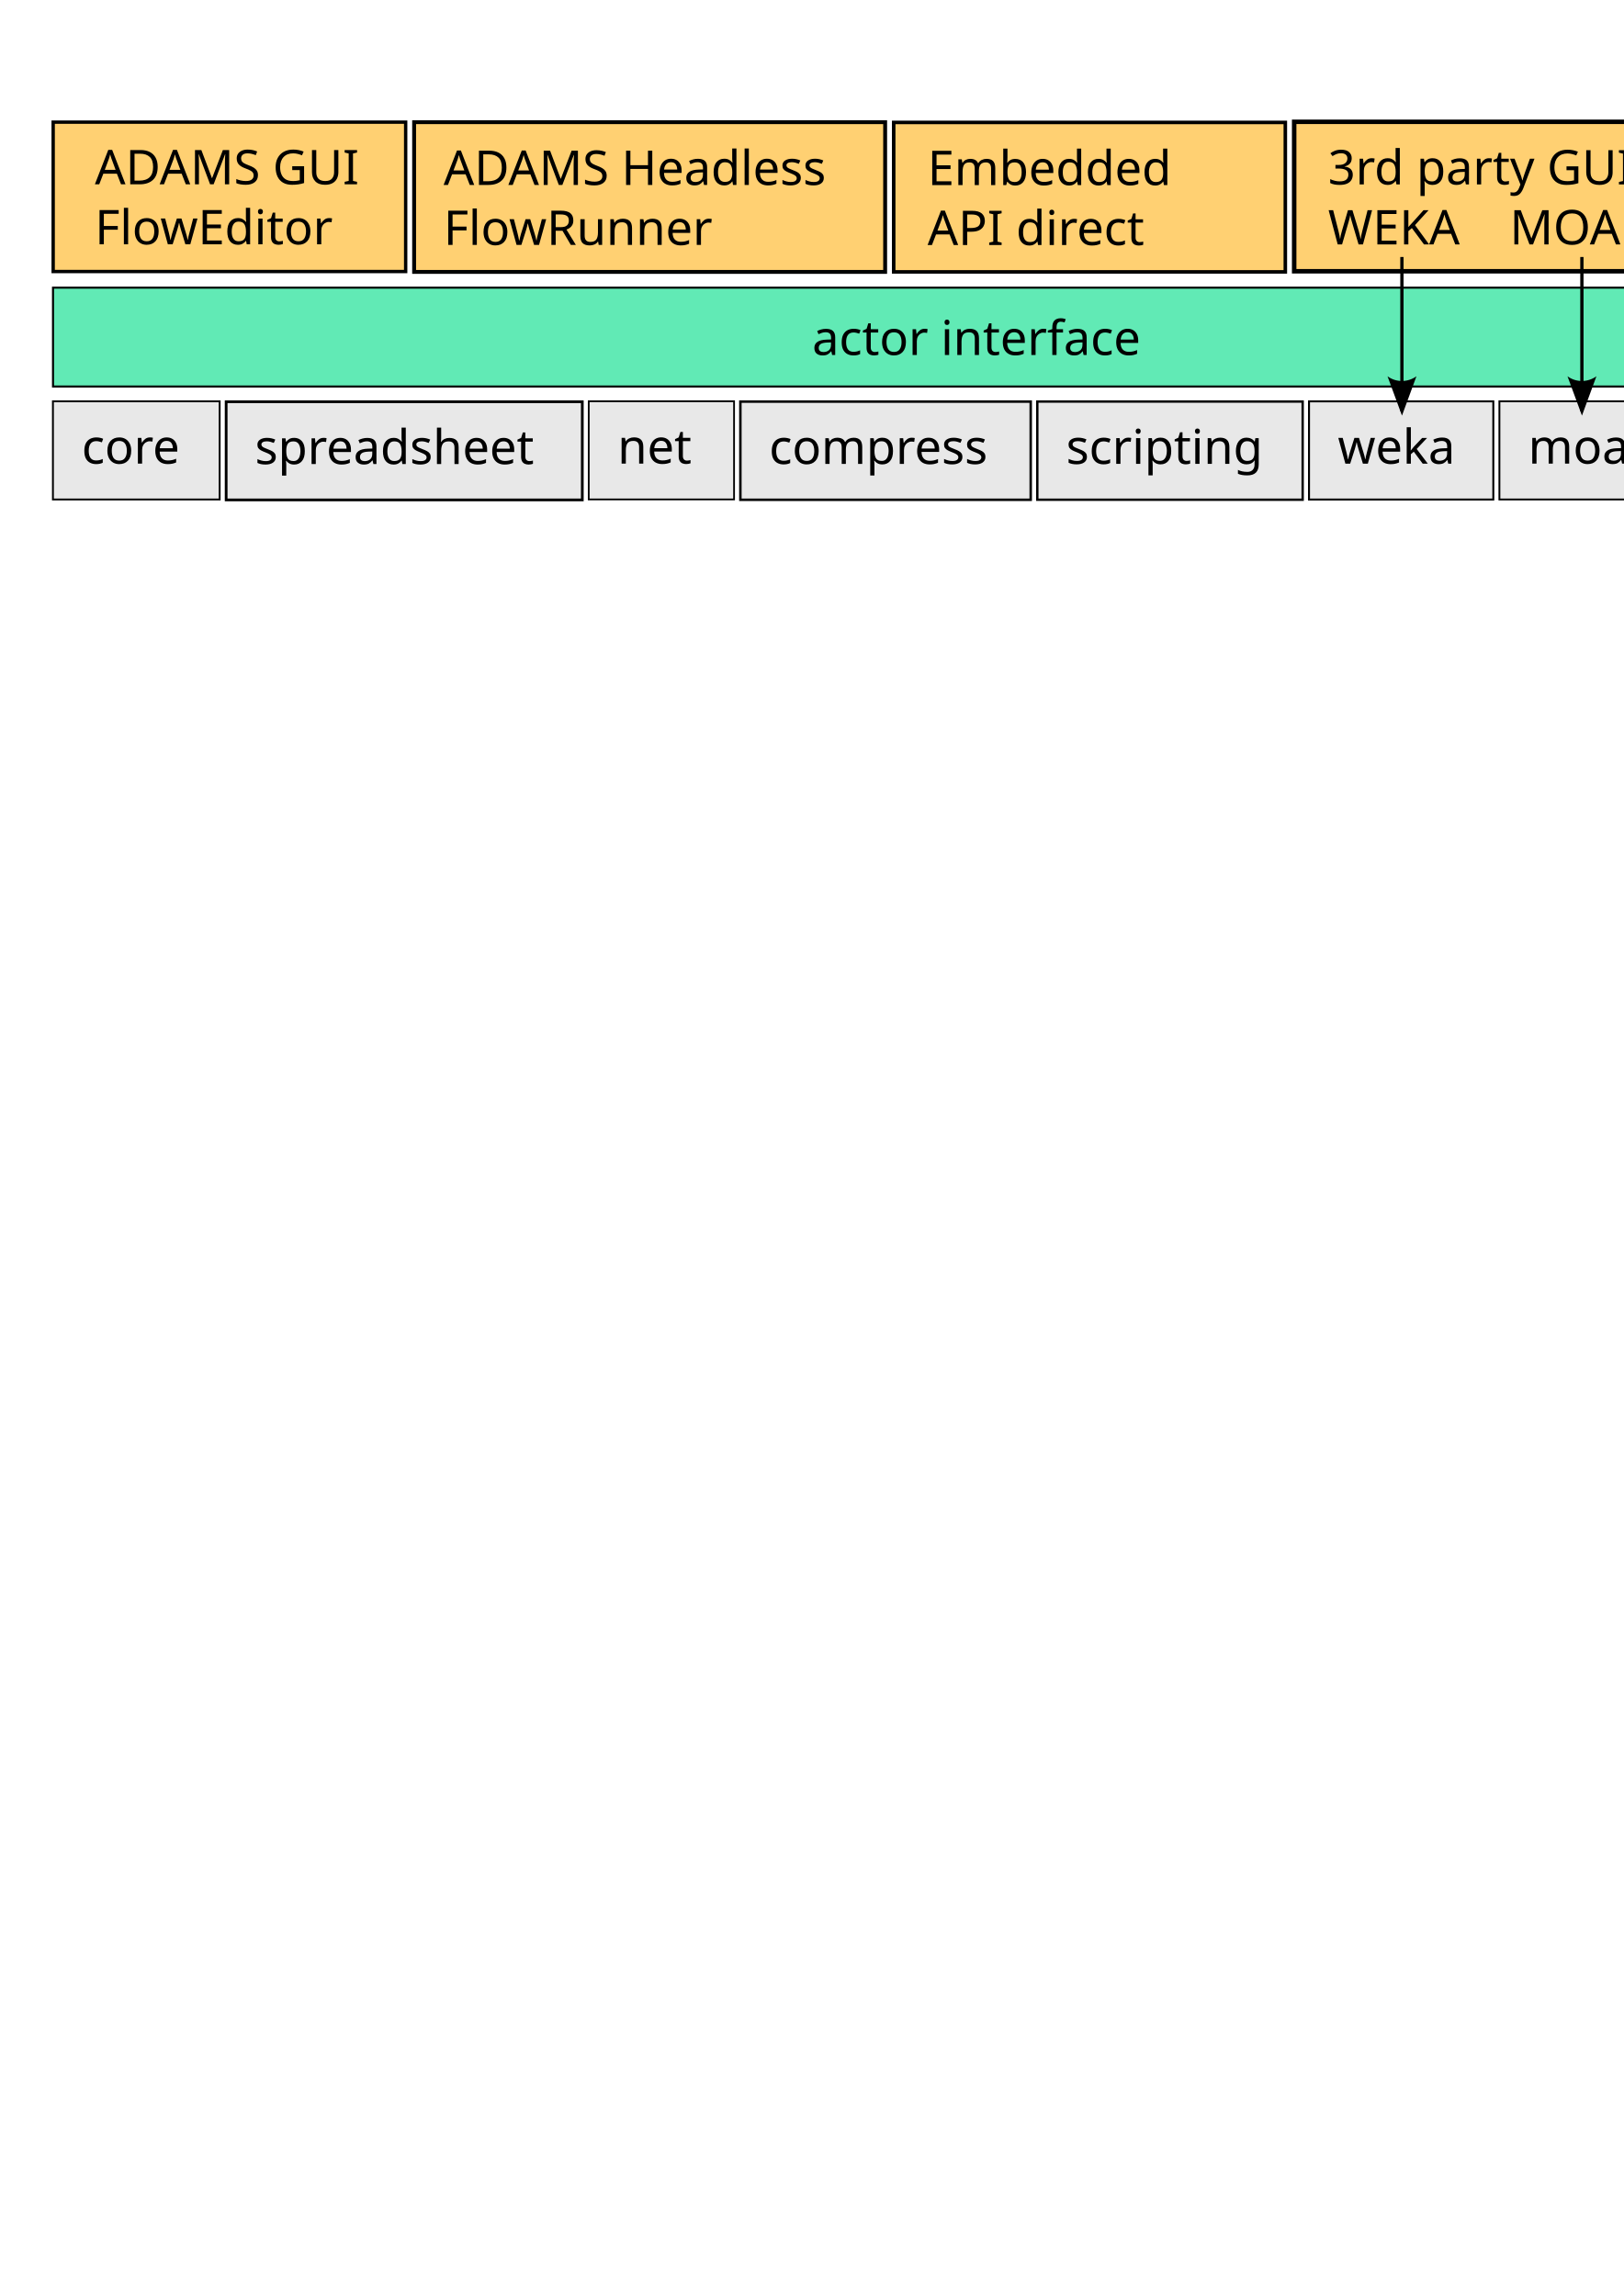
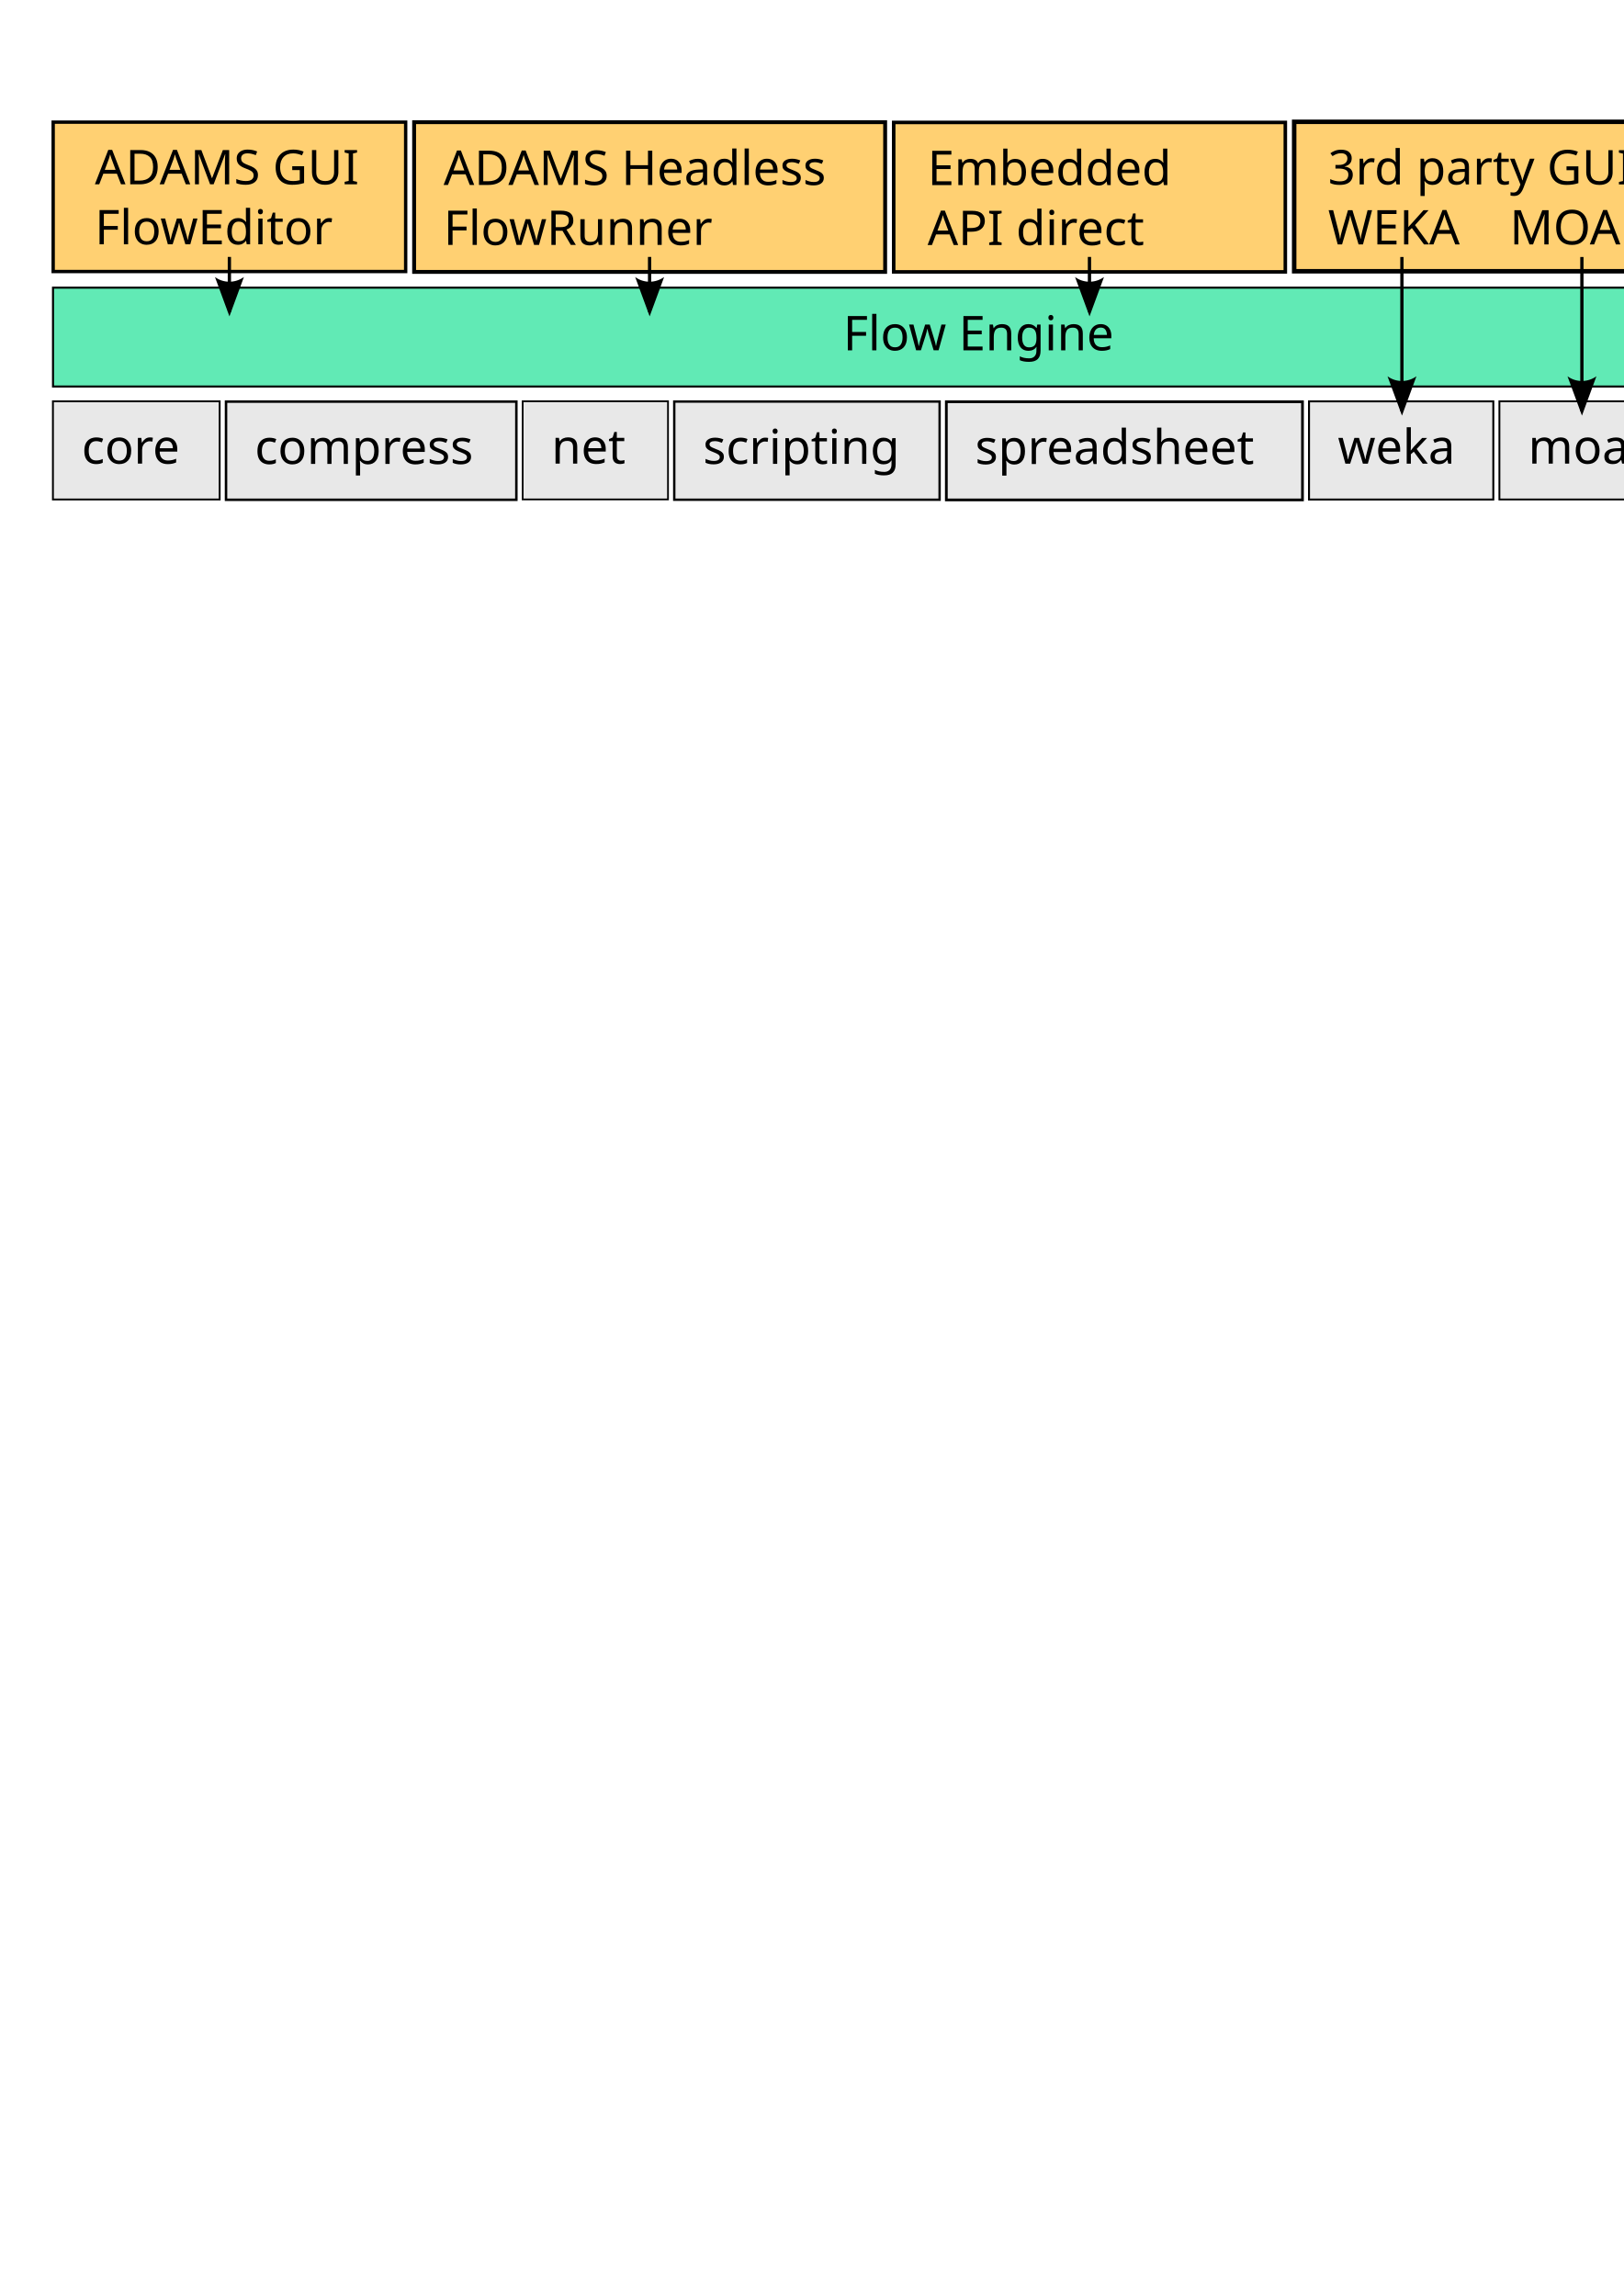
<svg xmlns="http://www.w3.org/2000/svg" width="744.094" height="1052.362" id="svg2" version="1.1">
  <defs id="defs4">
    <marker orient="auto" refY="0.0" refX="0.0" id="Arrow2Lend" style="overflow:visible;">
      <path id="path4696" style="fill-rule:evenodd;stroke-width:0.625;stroke-linejoin:round;" d="M 8.719,4.034 L -2.207,0.016 L 8.719,-4.002 C 6.973,-1.63 6.983,1.616 8.719,4.034 z " transform="scale(1.1) rotate(180) translate(1,0)" />
    </marker>
    <marker orient="auto" refY="0" refX="0" id="Arrow2Lend-6" style="overflow:visible">
      <path id="path4696-9" style="fill-rule:evenodd;stroke-width:0.625;stroke-linejoin:round" d="M 8.719,4.034 -2.207,0.016 8.719,-4.002 c -1.745,2.372 -1.735,5.617 -6e-7,8.035 z" transform="matrix(-1.1,0,0,-1.1,-1.1,0)" />
    </marker>
    <marker orient="auto" refY="0" refX="0" id="Arrow2Lend-0" style="overflow:visible">
      <path id="path4696-7" style="fill-rule:evenodd;stroke-width:0.625;stroke-linejoin:round" d="M 8.719,4.034 -2.207,0.016 8.719,-4.002 c -1.745,2.372 -1.735,5.617 -6e-7,8.035 z" transform="matrix(-1.1,0,0,-1.1,-1.1,0)" />
    </marker>
+     <marker orient="auto" refY="0" refX="0" id="Arrow2Lend-5" style="overflow:visible">
+       <path id="path4696-0" style="fill-rule:evenodd;stroke-width:0.625;stroke-linejoin:round" d="M 8.719,4.034 -2.207,0.016 8.719,-4.002 c -1.745,2.372 -1.735,5.617 -6e-7,8.035 z" transform="matrix(-1.1,0,0,-1.1,-1.1,0)" />
+     </marker>
+     <marker orient="auto" refY="0" refX="0" id="Arrow2Lend-5-7" style="overflow:visible">
+       <path id="path4696-0-1" style="fill-rule:evenodd;stroke-width:0.625;stroke-linejoin:round" d="M 8.719,4.034 -2.207,0.016 8.719,-4.002 c -1.745,2.372 -1.735,5.617 -6e-7,8.035 z" transform="matrix(-1.1,0,0,-1.1,-1.1,0)" />
+     </marker>
+     <marker orient="auto" refY="0" refX="0" id="Arrow2Lend-5-9" style="overflow:visible">
+       <path id="path4696-0-0" style="fill-rule:evenodd;stroke-width:0.625;stroke-linejoin:round" d="M 8.719,4.034 -2.207,0.016 8.719,-4.002 c -1.745,2.372 -1.735,5.617 -6e-7,8.035 z" transform="matrix(-1.1,0,0,-1.1,-1.1,0)" />
+     </marker>
  </defs>
  <g id="layer1">
-     <g id="g4243" transform="translate(0,-1.0143158e-5)">
-       <g transform="translate(123.563,90.14286)" id="g4049">
-         <rect style="fill:#e8e8e8;fill-opacity:1;stroke:#000000;stroke-width:0.851;stroke-opacity:1" id="rect2987" width="75.528" height="45" x="563.571" y="93.791">
-           </rect>
-         <text xml:space="preserve" style="font-size:40px;font-style:normal;font-weight:normal;line-height:125%;letter-spacing:0px;word-spacing:0px;fill:#000000;fill-opacity:1;stroke:none;font-family:Sans" x="576.764" y="122.36" id="text3761">
-           <tspan id="tspan3763" x="576.764" y="122.36" style="font-size:22px;font-style:normal;font-variant:normal;font-weight:normal;font-stretch:normal;text-align:start;line-height:125%;writing-mode:lr-tb;text-anchor:start;font-family:Sans;-inkscape-font-specification:Sans">moa</tspan>
+     <g id="g5121">
+       <g id="g5071">
+         <g id="g4049" transform="translate(123.563,90.14285)">
+           <rect y="93.791" x="563.571" height="45" width="75.528" id="rect2987" style="fill:#e8e8e8;fill-opacity:1;stroke:#000000;stroke-width:0.851;stroke-opacity:1">
+             </rect>
+           <text id="text3761" y="122.36" x="576.764" style="font-size:40px;font-style:normal;font-weight:normal;line-height:125%;letter-spacing:0px;word-spacing:0px;fill:#000000;fill-opacity:1;stroke:none;font-family:Sans" xml:space="preserve">
+             <tspan style="font-size:22px;font-style:normal;font-variant:normal;font-weight:normal;font-stretch:normal;text-align:start;line-height:125%;writing-mode:lr-tb;text-anchor:start;font-family:Sans;-inkscape-font-specification:Sans" y="122.36" x="576.764" id="tspan3763">moa</tspan>
+           </text>
+         </g>
+         <g transform="translate(410.1058,90.34284)" id="g3765-7">
+           <rect y="93.791" x="23.571" height="45" width="163.208" id="rect2987-3" style="fill:#e8e8e8;fill-opacity:1;stroke:#000000;stroke-width:1.251;stroke-opacity:1">
+             </rect>
+           <text id="text3761-5" y="122.36" x="36.764" style="font-size:40px;font-style:normal;font-weight:normal;line-height:125%;letter-spacing:0px;word-spacing:0px;fill:#000000;fill-opacity:1;stroke:none;font-family:Sans" xml:space="preserve">
+             <tspan style="font-size:22px;font-style:normal;font-variant:normal;font-weight:normal;font-stretch:normal;text-align:start;line-height:125%;writing-mode:lr-tb;text-anchor:start;font-family:Sans;-inkscape-font-specification:Sans" y="122.36" x="36.764" id="tspan3763-8">spreadsheet</tspan>
+           </text>
+         </g>
+         <g id="g3904" transform="translate(0,87.64533)">
+           <rect y="96.291" x="24.253" height="45" width="76.411" id="rect2987-32" style="fill:#e8e8e8;fill-opacity:1;stroke:#000000;stroke-width:0.856;stroke-opacity:1">
+             </rect>
+           <text id="text3761-7" y="124.86" x="37.446" style="font-size:40px;font-style:normal;font-weight:normal;line-height:125%;letter-spacing:0px;word-spacing:0px;fill:#000000;fill-opacity:1;stroke:none;font-family:Sans" xml:space="preserve">
+             <tspan style="font-size:22px;font-style:normal;font-variant:normal;font-weight:normal;font-stretch:normal;text-align:start;line-height:125%;writing-mode:lr-tb;text-anchor:start;font-family:Sans;-inkscape-font-specification:Sans" y="124.86" x="37.446" id="tspan3763-15">core</tspan>
+           </text>
+         </g>
+         <g id="g3916" transform="translate(563.5713,94.17456)">
+           <rect y="89.862" x="201.968" height="45" width="116.581" id="rect2987-35" style="fill:#e8e8e8;fill-opacity:1;stroke:#000000;stroke-width:1.057;stroke-opacity:1">
+             </rect>
+           <text id="text3761-9" y="118.432" x="215.16" style="font-size:40px;font-style:normal;font-weight:normal;line-height:125%;letter-spacing:0px;word-spacing:0px;fill:#000000;fill-opacity:1;stroke:none;font-family:Sans" xml:space="preserve">
+             <tspan style="font-size:22px;font-style:normal;font-variant:normal;font-weight:normal;font-stretch:normal;text-align:start;line-height:125%;writing-mode:lr-tb;text-anchor:start;font-family:Sans;-inkscape-font-specification:Sans" y="118.432" x="215.16" id="tspan3763-3">imaging</tspan>
+           </text>
+         </g>
+         <g id="g4061" transform="translate(-134.407,60.6144)">
+           <rect y="123.434" x="443.396" height="45" width="121.6" id="rect2987-5" style="fill:#e8e8e8;fill-opacity:1;stroke:#000000;stroke-width:1.08;stroke-opacity:1">
+             </rect>
+           <text id="text3761-74" y="152.003" x="456.588" style="font-size:40px;font-style:normal;font-weight:normal;line-height:125%;letter-spacing:0px;word-spacing:0px;fill:#000000;fill-opacity:1;stroke:none;font-family:Sans" xml:space="preserve">
+             <tspan style="font-size:22px;font-style:normal;font-variant:normal;font-weight:normal;font-stretch:normal;text-align:start;line-height:125%;writing-mode:lr-tb;text-anchor:start;font-family:Sans;-inkscape-font-specification:Sans" y="152.003" x="456.588" id="tspan3763-5">scripting</tspan>
+           </text>
+         </g>
+         <g id="g4073" transform="translate(102.2011,-45.18986)">
+           <rect y="229.148" x="497.682" height="45" width="84.454" id="rect2987-8" style="fill:#e8e8e8;fill-opacity:1;stroke:#000000;stroke-width:0.9;stroke-opacity:1">
+             </rect>
+           <text id="text3761-98" y="257.717" x="510.874" style="font-size:40px;font-style:normal;font-weight:normal;line-height:125%;letter-spacing:0px;word-spacing:0px;fill:#000000;fill-opacity:1;stroke:none;font-family:Sans" xml:space="preserve">
+             <tspan style="font-size:22px;font-style:normal;font-variant:normal;font-weight:normal;font-stretch:normal;text-align:start;line-height:125%;writing-mode:lr-tb;text-anchor:start;font-family:Sans;-inkscape-font-specification:Sans" y="257.717" x="510.874" id="tspan3763-39">weka</tspan>
+           </text>
+         </g>
+         <g id="g4025" transform="translate(-158.8754,168.3312)">
+           <rect y="15.576" x="398.396" height="45" width="66.606" id="rect2987-1" style="fill:#e8e8e8;fill-opacity:1;stroke:#000000;stroke-width:0.799;stroke-opacity:1">
+             </rect>
+           <text id="text3761-72" y="44.146" x="411.588" style="font-size:40px;font-style:normal;font-weight:normal;line-height:125%;letter-spacing:0px;word-spacing:0px;fill:#000000;fill-opacity:1;stroke:none;font-family:Sans" xml:space="preserve">
+             <tspan style="font-size:22px;font-style:normal;font-variant:normal;font-weight:normal;font-stretch:normal;text-align:start;line-height:125%;writing-mode:lr-tb;text-anchor:start;font-family:Sans;-inkscape-font-specification:Sans" y="44.146" x="411.588" id="tspan3763-4">net</tspan>
+           </text>
+         </g>
+         <g id="g4037" transform="translate(-434.8167,174.925)">
+           <rect y="9.148" x="538.396" height="45" width="133.055" id="rect2987-52" style="fill:#e8e8e8;fill-opacity:1;stroke:#000000;stroke-width:1.13;stroke-opacity:1">
+             </rect>
+           <text id="text3761-73" y="37.717" x="551.588" style="font-size:40px;font-style:normal;font-weight:normal;line-height:125%;letter-spacing:0px;word-spacing:0px;fill:#000000;fill-opacity:1;stroke:none;font-family:Sans" xml:space="preserve">
+             <tspan style="font-size:22px;font-style:normal;font-variant:normal;font-weight:normal;font-stretch:normal;text-align:start;line-height:125%;writing-mode:lr-tb;text-anchor:start;font-family:Sans;-inkscape-font-specification:Sans" y="37.717" x="551.588" id="tspan3763-7">compress</tspan>
+           </text>
+         </g>
+       </g>
+       <g id="g3089">
+         <rect style="fill:#61eab5;fill-opacity:1;stroke:#000000;stroke-width:0.937;stroke-opacity:1" id="rect4151" width="857.886" height="45.314" x="24.294" y="131.844" />
+         <text xml:space="preserve" style="font-size:40px;font-style:normal;font-weight:normal;line-height:125%;letter-spacing:0px;word-spacing:0px;fill:#000000;fill-opacity:1;stroke:none;font-family:Sans" x="386.399" y="160.57" id="text4153">
+           <tspan id="tspan4155" x="386.399" y="160.57" style="font-size:22px;font-style:normal;font-variant:normal;font-weight:normal;font-stretch:normal;text-align:start;line-height:125%;writing-mode:lr-tb;text-anchor:start;font-family:Sans;-inkscape-font-specification:Sans">Flow Engine</tspan>
        </text>
      </g>
-       <g id="g3765-7" transform="translate(80.06866,90.34285)">
-         <rect style="fill:#e8e8e8;fill-opacity:1;stroke:#000000;stroke-width:1.251;stroke-opacity:1" id="rect2987-3" width="163.208" height="45" x="23.571" y="93.791">
-           </rect>
-         <text xml:space="preserve" style="font-size:40px;font-style:normal;font-weight:normal;line-height:125%;letter-spacing:0px;word-spacing:0px;fill:#000000;fill-opacity:1;stroke:none;font-family:Sans" x="36.764" y="122.36" id="text3761-5">
-           <tspan id="tspan3763-8" x="36.764" y="122.36" style="font-size:22px;font-style:normal;font-variant:normal;font-weight:normal;font-stretch:normal;text-align:start;line-height:125%;writing-mode:lr-tb;text-anchor:start;font-family:Sans;-inkscape-font-specification:Sans">spreadsheet</tspan>
-         </text>
+       <g id="g4815">
+         <g id="g4629" transform="translate(-0.0960207,0)">
+           <rect y="56.116" x="409.647" height="68.5" width="179.476" id="rect2987-32-5" style="fill:#ffd072;fill-opacity:1;stroke:#000000;stroke-width:1.619;stroke-opacity:1">
+             </rect>
+           <text id="text3761-7-3" y="84.818" x="425.176" style="font-size:40px;font-style:normal;font-weight:normal;line-height:125%;letter-spacing:0px;word-spacing:0px;fill:#000000;fill-opacity:1;stroke:none;font-family:Sans" xml:space="preserve">
+             <tspan id="tspan4377" style="font-size:22px;font-style:normal;font-variant:normal;font-weight:normal;font-stretch:normal;text-align:start;line-height:125%;writing-mode:lr-tb;text-anchor:start;font-family:Sans;-inkscape-font-specification:Sans" y="84.818" x="425.176">Embedded</tspan>
+             <tspan style="font-size:22px;font-style:normal;font-variant:normal;font-weight:normal;font-stretch:normal;text-align:start;line-height:125%;writing-mode:lr-tb;text-anchor:start;font-family:Sans;-inkscape-font-specification:Sans" y="112.318" x="425.176" id="tspan4554">API direct</tspan>
+           </text>
+         </g>
+         <g id="g4491" transform="translate(-1.938859,0)">
+           <rect y="55.999" x="191.717" height="68.626" width="215.856" id="rect2987-32-5-5" style="fill:#ffd072;fill-opacity:1;stroke:#000000;stroke-width:1.777;stroke-opacity:1">
+             </rect>
+           <text id="text3761-7-3-2" y="84.763" x="205.229" style="font-size:40px;font-style:normal;font-weight:normal;line-height:125%;letter-spacing:0px;word-spacing:0px;fill:#000000;fill-opacity:1;stroke:none;font-family:Sans" xml:space="preserve">
+             <tspan style="font-size:22px;font-style:normal;font-variant:normal;font-weight:normal;font-stretch:normal;text-align:start;line-height:125%;writing-mode:lr-tb;text-anchor:start;font-family:Sans;-inkscape-font-specification:Sans" y="84.763" x="205.229" id="tspan3763-15-4-3">ADAMS Headless</tspan>
+             <tspan id="tspan4379" style="font-size:22px;font-style:normal;font-variant:normal;font-weight:normal;font-stretch:normal;text-align:start;line-height:125%;writing-mode:lr-tb;text-anchor:start;font-family:Sans;-inkscape-font-specification:Sans" y="112.263" x="205.229">FlowRunner</tspan>
+           </text>
+         </g>
+         <g id="g4469">
+           <rect y="55.987" x="24.366" height="68.464" width="161.537" id="rect2987-32-5-4" style="fill:#ffd072;fill-opacity:1;stroke:#000000;stroke-width:1.535;stroke-opacity:1">
+             </rect>
+           <text id="text3761-7-3-25" y="84.478" x="43.479" style="font-size:40px;font-style:normal;font-weight:normal;line-height:125%;letter-spacing:0px;word-spacing:0px;fill:#000000;fill-opacity:1;stroke:none;font-family:Sans" xml:space="preserve">
+             <tspan style="font-size:22px;font-style:normal;font-variant:normal;font-weight:normal;font-stretch:normal;text-align:start;line-height:125%;writing-mode:lr-tb;text-anchor:start;font-family:Sans;-inkscape-font-specification:Sans" y="84.478" x="43.479" id="tspan3763-15-4-5">ADAMS GUI</tspan>
+             <tspan id="tspan4357" style="font-size:22px;font-style:normal;font-variant:normal;font-weight:normal;font-stretch:normal;text-align:start;line-height:125%;writing-mode:lr-tb;text-anchor:start;font-family:Sans;-inkscape-font-specification:Sans" y="111.978" x="43.479">FlowEditor</tspan>
+           </text>
+         </g>
+         <g id="g4615" transform="translate(1.9788742e-5,3.434443)">
+           <rect y="52.398" x="593.082" height="68.5" width="288.516" id="rect2987-32-5-9" style="fill:#ffd072;fill-opacity:1;stroke:#000000;stroke-width:2.052;stroke-opacity:1">
+             </rect>
+           <text id="text3761-7-3-7" y="81.1" x="608.611" style="font-size:40px;font-style:normal;font-weight:normal;line-height:125%;letter-spacing:0px;word-spacing:0px;fill:#000000;fill-opacity:1;stroke:none;font-family:Sans" xml:space="preserve">
+             <tspan style="font-size:22px;font-style:normal;font-variant:normal;font-weight:normal;font-stretch:normal;text-align:start;line-height:125%;writing-mode:lr-tb;text-anchor:start;font-family:Sans;-inkscape-font-specification:Sans" y="81.1" x="608.611" id="tspan4554-1">3rd party GUIs</tspan>
+             <tspan id="tspan4613" style="font-size:22px;font-style:normal;font-variant:normal;font-weight:normal;font-stretch:normal;text-align:start;line-height:125%;writing-mode:lr-tb;text-anchor:start;font-family:Sans;-inkscape-font-specification:Sans" y="108.6" x="608.611">WEKA    MOA     ImageJ</tspan>
+           </text>
+         </g>
      </g>
-       <g transform="translate(0,87.64534)" id="g3904">
-         <rect style="fill:#e8e8e8;fill-opacity:1;stroke:#000000;stroke-width:0.856;stroke-opacity:1" id="rect2987-32" width="76.411" height="45" x="24.253" y="96.291">
-           </rect>
-         <text xml:space="preserve" style="font-size:40px;font-style:normal;font-weight:normal;line-height:125%;letter-spacing:0px;word-spacing:0px;fill:#000000;fill-opacity:1;stroke:none;font-family:Sans" x="37.446" y="124.86" id="text3761-7">
-           <tspan id="tspan3763-15" x="37.446" y="124.86" style="font-size:22px;font-style:normal;font-variant:normal;font-weight:normal;font-stretch:normal;text-align:start;line-height:125%;writing-mode:lr-tb;text-anchor:start;font-family:Sans;-inkscape-font-specification:Sans">core</tspan>
-         </text>
-       </g>
-       <g transform="translate(563.5713,94.17457)" id="g3916">
-         <rect style="fill:#e8e8e8;fill-opacity:1;stroke:#000000;stroke-width:1.057;stroke-opacity:1" id="rect2987-35" width="116.581" height="45" x="201.968" y="89.862">
-           </rect>
-         <text xml:space="preserve" style="font-size:40px;font-style:normal;font-weight:normal;line-height:125%;letter-spacing:0px;word-spacing:0px;fill:#000000;fill-opacity:1;stroke:none;font-family:Sans" x="215.16" y="118.432" id="text3761-9">
-           <tspan id="tspan3763-3" x="215.16" y="118.432" style="font-size:22px;font-style:normal;font-variant:normal;font-weight:normal;font-stretch:normal;text-align:start;line-height:125%;writing-mode:lr-tb;text-anchor:start;font-family:Sans;-inkscape-font-specification:Sans">imaging</tspan>
-         </text>
-       </g>
-       <g transform="translate(31.97427,60.61441)" id="g4061">
-         <rect style="fill:#e8e8e8;fill-opacity:1;stroke:#000000;stroke-width:1.08;stroke-opacity:1" id="rect2987-5" width="121.6" height="45" x="443.396" y="123.434">
-           </rect>
-         <text xml:space="preserve" style="font-size:40px;font-style:normal;font-weight:normal;line-height:125%;letter-spacing:0px;word-spacing:0px;fill:#000000;fill-opacity:1;stroke:none;font-family:Sans" x="456.588" y="152.003" id="text3761-74">
-           <tspan id="tspan3763-5" x="456.588" y="152.003" style="font-size:22px;font-style:normal;font-variant:normal;font-weight:normal;font-stretch:normal;text-align:start;line-height:125%;writing-mode:lr-tb;text-anchor:start;font-family:Sans;-inkscape-font-specification:Sans">scripting</tspan>
-         </text>
-       </g>
-       <g transform="translate(102.2012,-45.18985)" id="g4073">
-         <rect style="fill:#e8e8e8;fill-opacity:1;stroke:#000000;stroke-width:0.9;stroke-opacity:1" id="rect2987-8" width="84.454" height="45" x="497.682" y="229.148">
-           </rect>
-         <text xml:space="preserve" style="font-size:40px;font-style:normal;font-weight:normal;line-height:125%;letter-spacing:0px;word-spacing:0px;fill:#000000;fill-opacity:1;stroke:none;font-family:Sans" x="510.874" y="257.717" id="text3761-98">
-           <tspan id="tspan3763-39" x="510.874" y="257.717" style="font-size:22px;font-style:normal;font-variant:normal;font-weight:normal;font-stretch:normal;text-align:start;line-height:125%;writing-mode:lr-tb;text-anchor:start;font-family:Sans;-inkscape-font-specification:Sans">weka</tspan>
-         </text>
-       </g>
-       <g transform="translate(-128.6006,168.3312)" id="g4025">
-         <rect style="fill:#e8e8e8;fill-opacity:1;stroke:#000000;stroke-width:0.799;stroke-opacity:1" id="rect2987-1" width="66.606" height="45" x="398.396" y="15.576">
-           </rect>
-         <text xml:space="preserve" style="font-size:40px;font-style:normal;font-weight:normal;line-height:125%;letter-spacing:0px;word-spacing:0px;fill:#000000;fill-opacity:1;stroke:none;font-family:Sans" x="411.588" y="44.146" id="text3761-72">
-           <tspan id="tspan3763-4" x="411.588" y="44.146" style="font-size:22px;font-style:normal;font-variant:normal;font-weight:normal;font-stretch:normal;text-align:start;line-height:125%;writing-mode:lr-tb;text-anchor:start;font-family:Sans;-inkscape-font-specification:Sans">net</tspan>
-         </text>
-       </g>
-       <g transform="translate(-199.1073,174.925)" id="g4037">
-         <rect style="fill:#e8e8e8;fill-opacity:1;stroke:#000000;stroke-width:1.13;stroke-opacity:1" id="rect2987-52" width="133.055" height="45" x="538.396" y="9.148">
-           </rect>
-         <text xml:space="preserve" style="font-size:40px;font-style:normal;font-weight:normal;line-height:125%;letter-spacing:0px;word-spacing:0px;fill:#000000;fill-opacity:1;stroke:none;font-family:Sans" x="551.588" y="37.717" id="text3761-73">
-           <tspan id="tspan3763-7" x="551.588" y="37.717" style="font-size:22px;font-style:normal;font-variant:normal;font-weight:normal;font-stretch:normal;text-align:start;line-height:125%;writing-mode:lr-tb;text-anchor:start;font-family:Sans;-inkscape-font-specification:Sans">compress</tspan>
-         </text>
-       </g>
+       <path id="path4669" d="m 642.457,117.794 0,70.711" style="fill:none;stroke:#000000;stroke-width:1.5;stroke-linecap:butt;stroke-linejoin:miter;stroke-miterlimit:4;stroke-opacity:1;stroke-dasharray:none;marker-end:url(#Arrow2Lend)" />
+       <path id="path4669-1" d="m 724.936,117.794 0,70.711" style="fill:none;stroke:#000000;stroke-width:1.5;stroke-linecap:butt;stroke-linejoin:miter;stroke-miterlimit:4;stroke-opacity:1;stroke-dasharray:none;marker-end:url(#Arrow2Lend)" />
+       <path id="path4669-9" d="m 818.936,117.794 0,70.711" style="fill:none;stroke:#000000;stroke-width:1.5;stroke-linecap:butt;stroke-linejoin:miter;stroke-miterlimit:4;stroke-opacity:1;stroke-dasharray:none;marker-end:url(#Arrow2Lend)" />
+       <path id="path3290" d="m 105.117,117.759 0,25.254" style="fill:none;stroke:#000000;stroke-width:1.5;stroke-linecap:butt;stroke-linejoin:miter;stroke-miterlimit:4;stroke-opacity:1;stroke-dasharray:none;marker-end:url(#Arrow2Lend-5)" />
+       <path id="path3290-8" d="m 297.688,117.759 0,25.254" style="fill:none;stroke:#000000;stroke-width:1.5;stroke-linecap:butt;stroke-linejoin:miter;stroke-miterlimit:4;stroke-opacity:1;stroke-dasharray:none;marker-end:url(#Arrow2Lend-5)" />
+       <path id="path3290-4" d="m 499.271,117.759 0,25.254" style="fill:none;stroke:#000000;stroke-width:1.5;stroke-linecap:butt;stroke-linejoin:miter;stroke-miterlimit:4;stroke-opacity:1;stroke-dasharray:none;marker-end:url(#Arrow2Lend-5)" />
    </g>
-     <g id="g4157" transform="translate(-1.389054,16.19296)">
-       <rect y="115.651" x="25.683" height="45.314" width="857.886" id="rect4151" style="fill:#61eab5;fill-opacity:1;stroke:#000000;stroke-width:0.937;stroke-opacity:1" />
-       <text id="text4153" y="146.51" x="373.576" style="font-size:40px;font-style:normal;font-weight:normal;line-height:125%;letter-spacing:0px;word-spacing:0px;fill:#000000;fill-opacity:1;stroke:none;font-family:Sans" xml:space="preserve">
-         <tspan style="font-size:22px;font-style:normal;font-variant:normal;font-weight:normal;font-stretch:normal;text-align:start;line-height:125%;writing-mode:lr-tb;text-anchor:start;font-family:Sans;-inkscape-font-specification:Sans" y="146.51" x="373.576" id="tspan4155">actor interface</tspan>
-       </text>
-     </g>
-     <g id="g4637">
-       <g transform="translate(-0.0960207,0)" id="g4629">
-         <rect style="fill:#ffd072;fill-opacity:1;stroke:#000000;stroke-width:1.619;stroke-opacity:1" id="rect2987-32-5" width="179.476" height="68.5" x="409.647" y="56.116">
-           </rect>
-         <text xml:space="preserve" style="font-size:40px;font-style:normal;font-weight:normal;line-height:125%;letter-spacing:0px;word-spacing:0px;fill:#000000;fill-opacity:1;stroke:none;font-family:Sans" x="425.176" y="84.818" id="text3761-7-3">
-           <tspan x="425.176" y="84.818" style="font-size:22px;font-style:normal;font-variant:normal;font-weight:normal;font-stretch:normal;text-align:start;line-height:125%;writing-mode:lr-tb;text-anchor:start;font-family:Sans;-inkscape-font-specification:Sans" id="tspan4377">Embedded</tspan>
-           <tspan id="tspan4554" x="425.176" y="112.318" style="font-size:22px;font-style:normal;font-variant:normal;font-weight:normal;font-stretch:normal;text-align:start;line-height:125%;writing-mode:lr-tb;text-anchor:start;font-family:Sans;-inkscape-font-specification:Sans">API direct</tspan>
-         </text>
-       </g>
-       <g transform="translate(-1.938859,0)" id="g4491">
-         <rect style="fill:#ffd072;fill-opacity:1;stroke:#000000;stroke-width:1.777;stroke-opacity:1" id="rect2987-32-5-5" width="215.856" height="68.626" x="191.717" y="55.999">
-           </rect>
-         <text xml:space="preserve" style="font-size:40px;font-style:normal;font-weight:normal;line-height:125%;letter-spacing:0px;word-spacing:0px;fill:#000000;fill-opacity:1;stroke:none;font-family:Sans" x="205.229" y="84.763" id="text3761-7-3-2">
-           <tspan id="tspan3763-15-4-3" x="205.229" y="84.763" style="font-size:22px;font-style:normal;font-variant:normal;font-weight:normal;font-stretch:normal;text-align:start;line-height:125%;writing-mode:lr-tb;text-anchor:start;font-family:Sans;-inkscape-font-specification:Sans">ADAMS Headless</tspan>
-           <tspan x="205.229" y="112.263" style="font-size:22px;font-style:normal;font-variant:normal;font-weight:normal;font-stretch:normal;text-align:start;line-height:125%;writing-mode:lr-tb;text-anchor:start;font-family:Sans;-inkscape-font-specification:Sans" id="tspan4379">FlowRunner</tspan>
-         </text>
-       </g>
-       <g id="g4469">
-         <rect style="fill:#ffd072;fill-opacity:1;stroke:#000000;stroke-width:1.535;stroke-opacity:1" id="rect2987-32-5-4" width="161.537" height="68.464" x="24.366" y="55.987">
-           </rect>
-         <text xml:space="preserve" style="font-size:40px;font-style:normal;font-weight:normal;line-height:125%;letter-spacing:0px;word-spacing:0px;fill:#000000;fill-opacity:1;stroke:none;font-family:Sans" x="43.479" y="84.478" id="text3761-7-3-25">
-           <tspan id="tspan3763-15-4-5" x="43.479" y="84.478" style="font-size:22px;font-style:normal;font-variant:normal;font-weight:normal;font-stretch:normal;text-align:start;line-height:125%;writing-mode:lr-tb;text-anchor:start;font-family:Sans;-inkscape-font-specification:Sans">ADAMS GUI</tspan>
-           <tspan x="43.479" y="111.978" style="font-size:22px;font-style:normal;font-variant:normal;font-weight:normal;font-stretch:normal;text-align:start;line-height:125%;writing-mode:lr-tb;text-anchor:start;font-family:Sans;-inkscape-font-specification:Sans" id="tspan4357">FlowEditor</tspan>
-         </text>
-       </g>
-       <g transform="translate(1.9788742e-5,3.434443)" id="g4615">
-         <rect style="fill:#ffd072;fill-opacity:1;stroke:#000000;stroke-width:2.052;stroke-opacity:1" id="rect2987-32-5-9" width="288.516" height="68.5" x="593.082" y="52.398">
-           </rect>
-         <text xml:space="preserve" style="font-size:40px;font-style:normal;font-weight:normal;line-height:125%;letter-spacing:0px;word-spacing:0px;fill:#000000;fill-opacity:1;stroke:none;font-family:Sans" x="608.611" y="81.1" id="text3761-7-3-7">
-           <tspan id="tspan4554-1" x="608.611" y="81.1" style="font-size:22px;font-style:normal;font-variant:normal;font-weight:normal;font-stretch:normal;text-align:start;line-height:125%;writing-mode:lr-tb;text-anchor:start;font-family:Sans;-inkscape-font-specification:Sans">3rd party GUIs</tspan>
-           <tspan x="608.611" y="108.6" style="font-size:22px;font-style:normal;font-variant:normal;font-weight:normal;font-stretch:normal;text-align:start;line-height:125%;writing-mode:lr-tb;text-anchor:start;font-family:Sans;-inkscape-font-specification:Sans" id="tspan4613">WEKA    MOA     ImageJ</tspan>
-         </text>
-       </g>
-     </g>
-     <path style="fill:none;stroke:#000000;stroke-width:1.5;stroke-linecap:butt;stroke-linejoin:miter;stroke-miterlimit:4;stroke-opacity:1;stroke-dasharray:none;marker-end:url(#Arrow2Lend)" d="m 642.457,117.794 0,70.711" id="path4669" />
-     <path style="fill:none;stroke:#000000;stroke-width:1.5;stroke-linecap:butt;stroke-linejoin:miter;stroke-miterlimit:4;stroke-opacity:1;stroke-dasharray:none;marker-end:url(#Arrow2Lend)" d="m 724.936,117.794 0,70.711" id="path4669-1" />
-     <path style="fill:none;stroke:#000000;stroke-width:1.5;stroke-linecap:butt;stroke-linejoin:miter;stroke-miterlimit:4;stroke-opacity:1;stroke-dasharray:none;marker-end:url(#Arrow2Lend)" d="m 818.936,117.794 0,70.711" id="path4669-9" />
  </g>
</svg>
